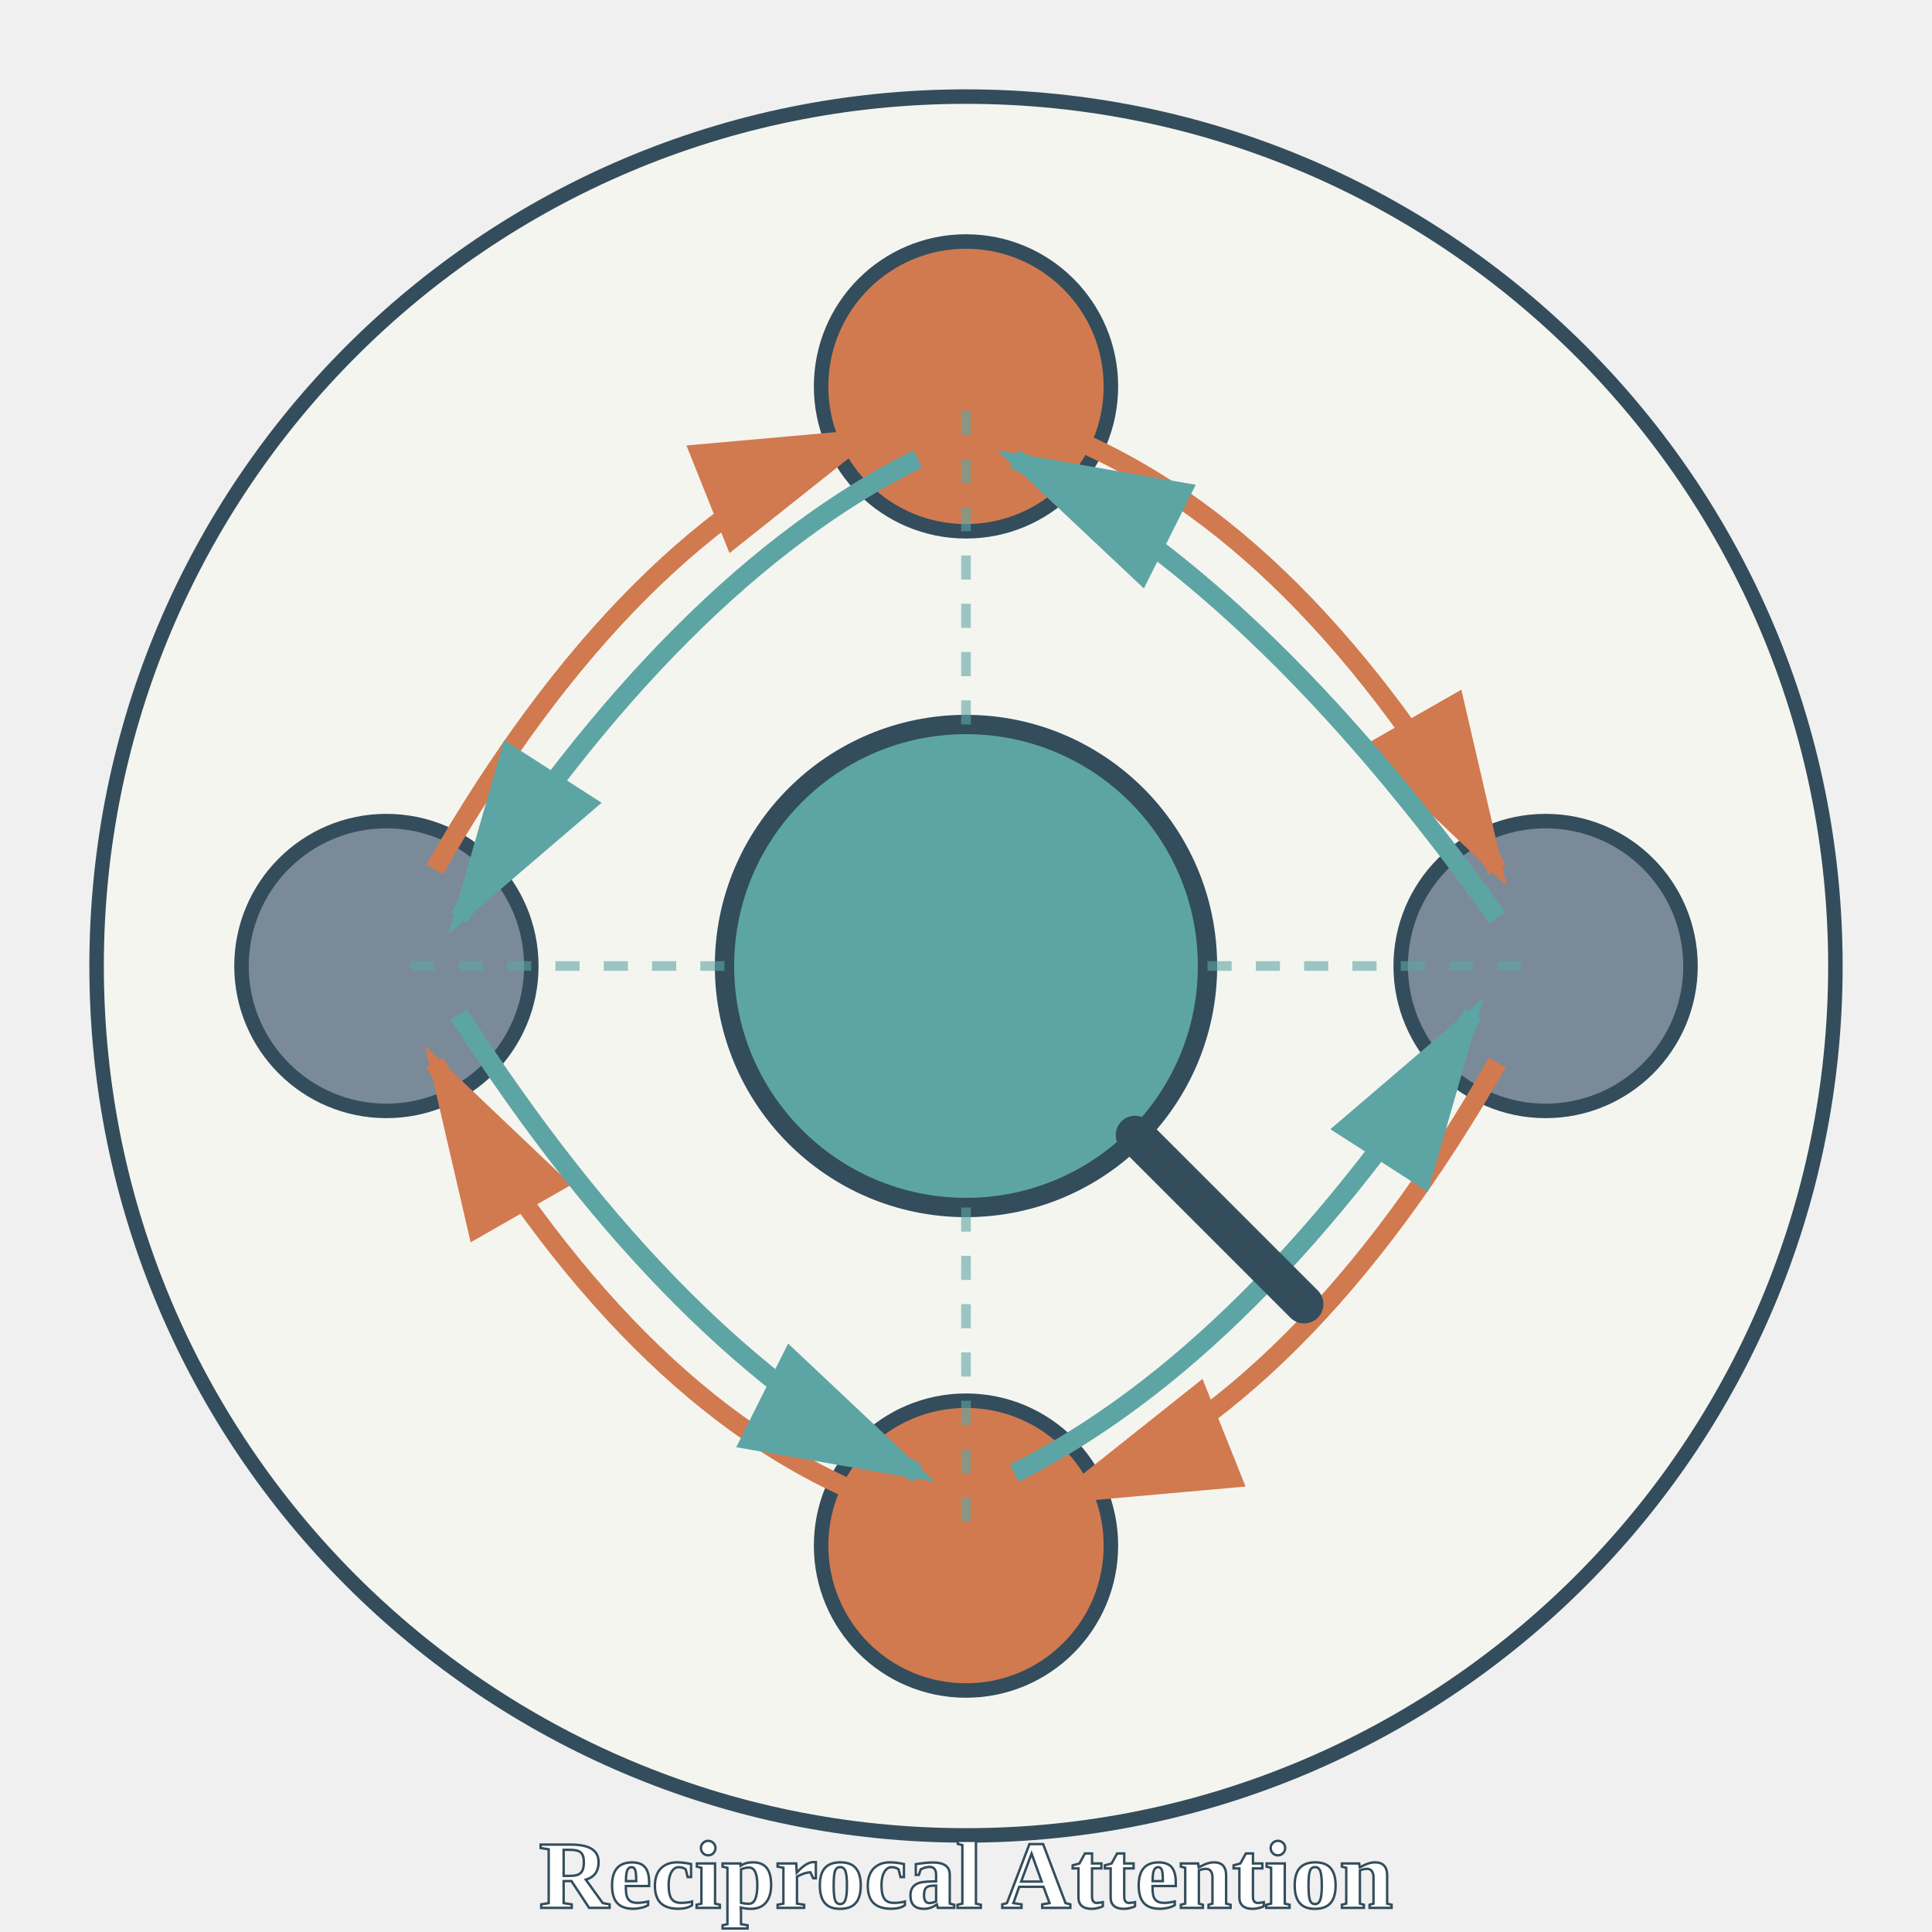
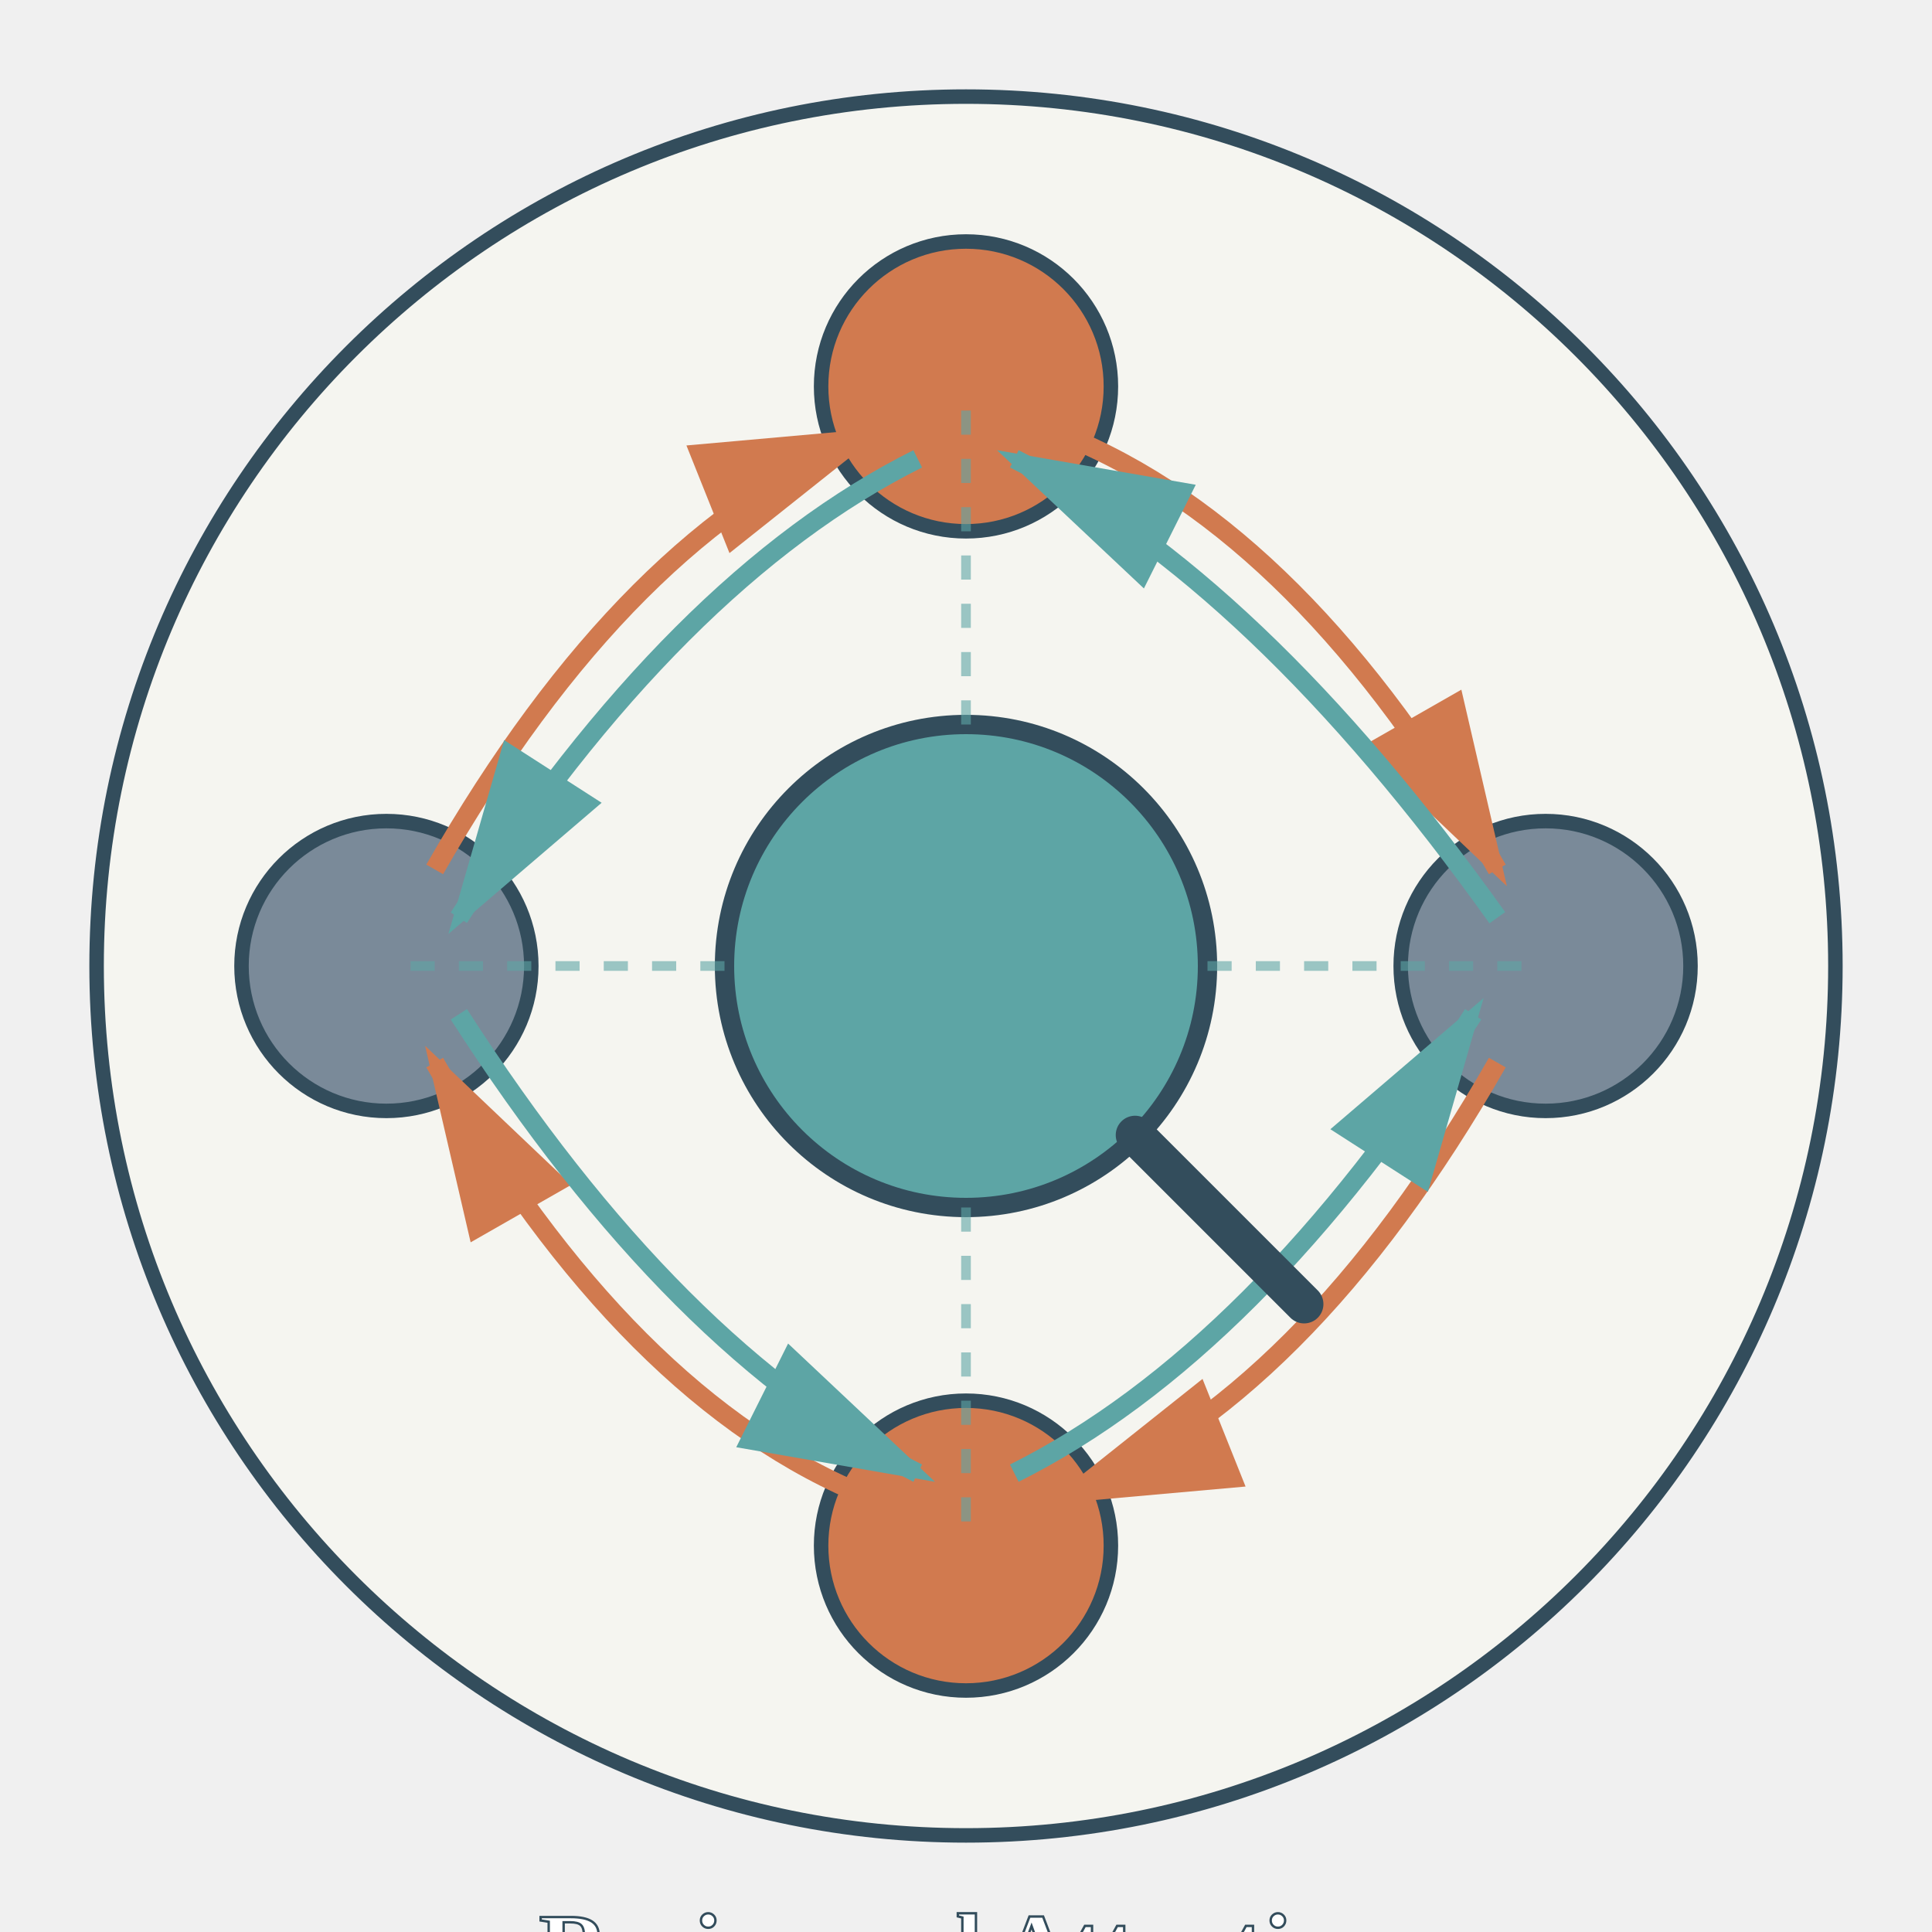
<svg xmlns="http://www.w3.org/2000/svg" width="400" height="400" viewBox="0 0 400 400">
  <circle cx="200" cy="200" r="180" fill="#f5f5f0" stroke="#334d5c" stroke-width="3" />
  <circle cx="200" cy="200" r="50" fill="#5da5a5" stroke="#334d5c" stroke-width="4" />
  <circle cx="200" cy="80" r="30" fill="#d17a4f" stroke="#334d5c" stroke-width="3" />
  <circle cx="320" cy="200" r="30" fill="#7a8a99" stroke="#334d5c" stroke-width="3" />
  <circle cx="200" cy="320" r="30" fill="#d17a4f" stroke="#334d5c" stroke-width="3" />
  <circle cx="80" cy="200" r="30" fill="#7a8a99" stroke="#334d5c" stroke-width="3" />
  <defs>
    <marker id="arrowhead-forward" markerWidth="10" markerHeight="10" refX="9" refY="3" orient="auto">
      <polygon points="0 0, 10 3, 0 6" fill="#d17a4f" />
    </marker>
    <marker id="arrowhead-reverse" markerWidth="10" markerHeight="10" refX="9" refY="3" orient="auto">
      <polygon points="0 0, 10 3, 0 6" fill="#5da5a5" />
    </marker>
  </defs>
  <path d="M 220 90 Q 270 110 310 180" stroke="#d17a4f" stroke-width="4" fill="none" marker-end="url(#arrowhead-forward)" />
  <path d="M 310 220 Q 270 290 220 310" stroke="#d17a4f" stroke-width="4" fill="none" marker-end="url(#arrowhead-forward)" />
  <path d="M 180 310 Q 130 290 90 220" stroke="#d17a4f" stroke-width="4" fill="none" marker-end="url(#arrowhead-forward)" />
  <path d="M 90 180 Q 130 110 180 90" stroke="#d17a4f" stroke-width="4" fill="none" marker-end="url(#arrowhead-forward)" />
  <path d="M 310 190 Q 260 120 210 95" stroke="#5da5a5" stroke-width="4" fill="none" marker-end="url(#arrowhead-reverse)" />
  <path d="M 210 305 Q 260 280 305 210" stroke="#5da5a5" stroke-width="4" fill="none" marker-end="url(#arrowhead-reverse)" />
  <path d="M 95 210 Q 140 280 190 305" stroke="#5da5a5" stroke-width="4" fill="none" marker-end="url(#arrowhead-reverse)" />
  <path d="M 190 95 Q 140 120 95 190" stroke="#5da5a5" stroke-width="4" fill="none" marker-end="url(#arrowhead-reverse)" />
  <line x1="200" y1="200" x2="200" y2="80" stroke="#5da5a5" stroke-width="2" stroke-dasharray="5,5" opacity="0.6" />
  <line x1="200" y1="200" x2="320" y2="200" stroke="#5da5a5" stroke-width="2" stroke-dasharray="5,5" opacity="0.6" />
  <line x1="200" y1="200" x2="200" y2="320" stroke="#5da5a5" stroke-width="2" stroke-dasharray="5,5" opacity="0.6" />
  <line x1="200" y1="200" x2="80" y2="200" stroke="#5da5a5" stroke-width="2" stroke-dasharray="5,5" opacity="0.6" />
  <line x1="235" y1="235" x2="270" y2="270" stroke="#334d5c" stroke-width="8" stroke-linecap="round" />
-   <text x="200" y="395" text-anchor="middle" font-size="20" font-weight="bold" fill="white" stroke="#334d5c" stroke-width="0.5">
+   <text x="200" y="410" text-anchor="middle" font-size="20" font-weight="bold" fill="white" stroke="#334d5c" stroke-width="0.5">
        Reciprocal Attention
    </text>
</svg>
